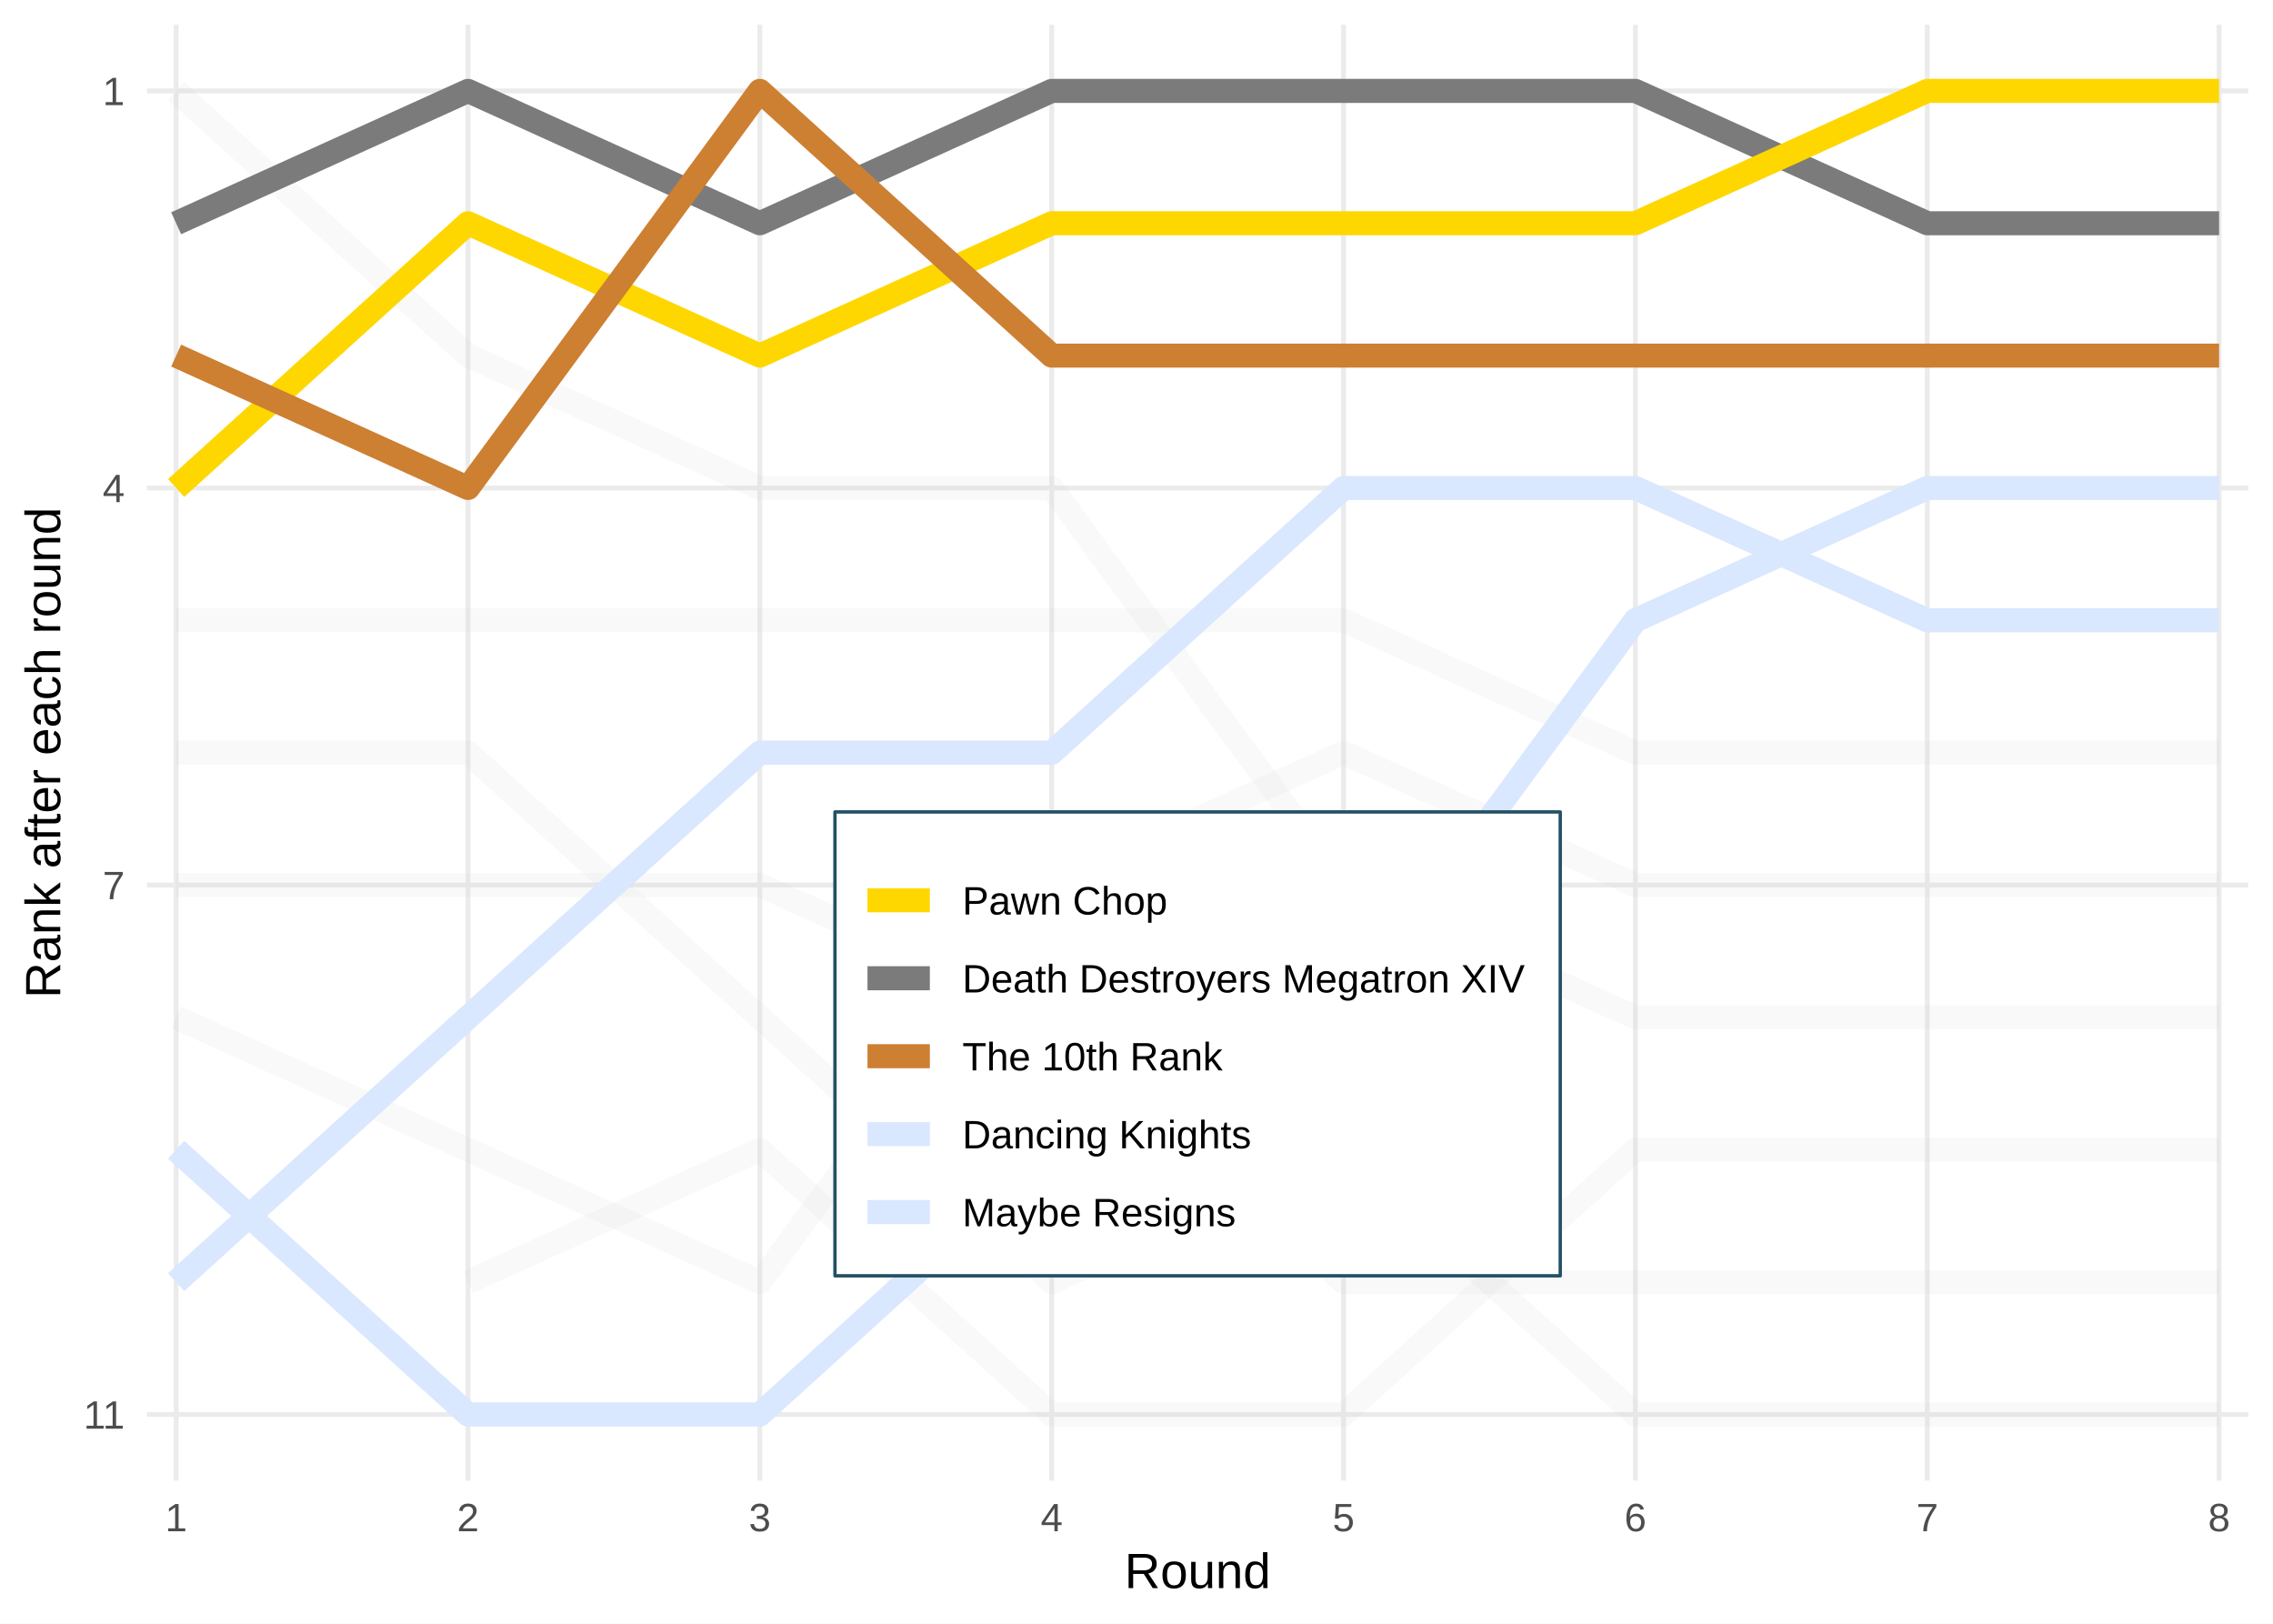
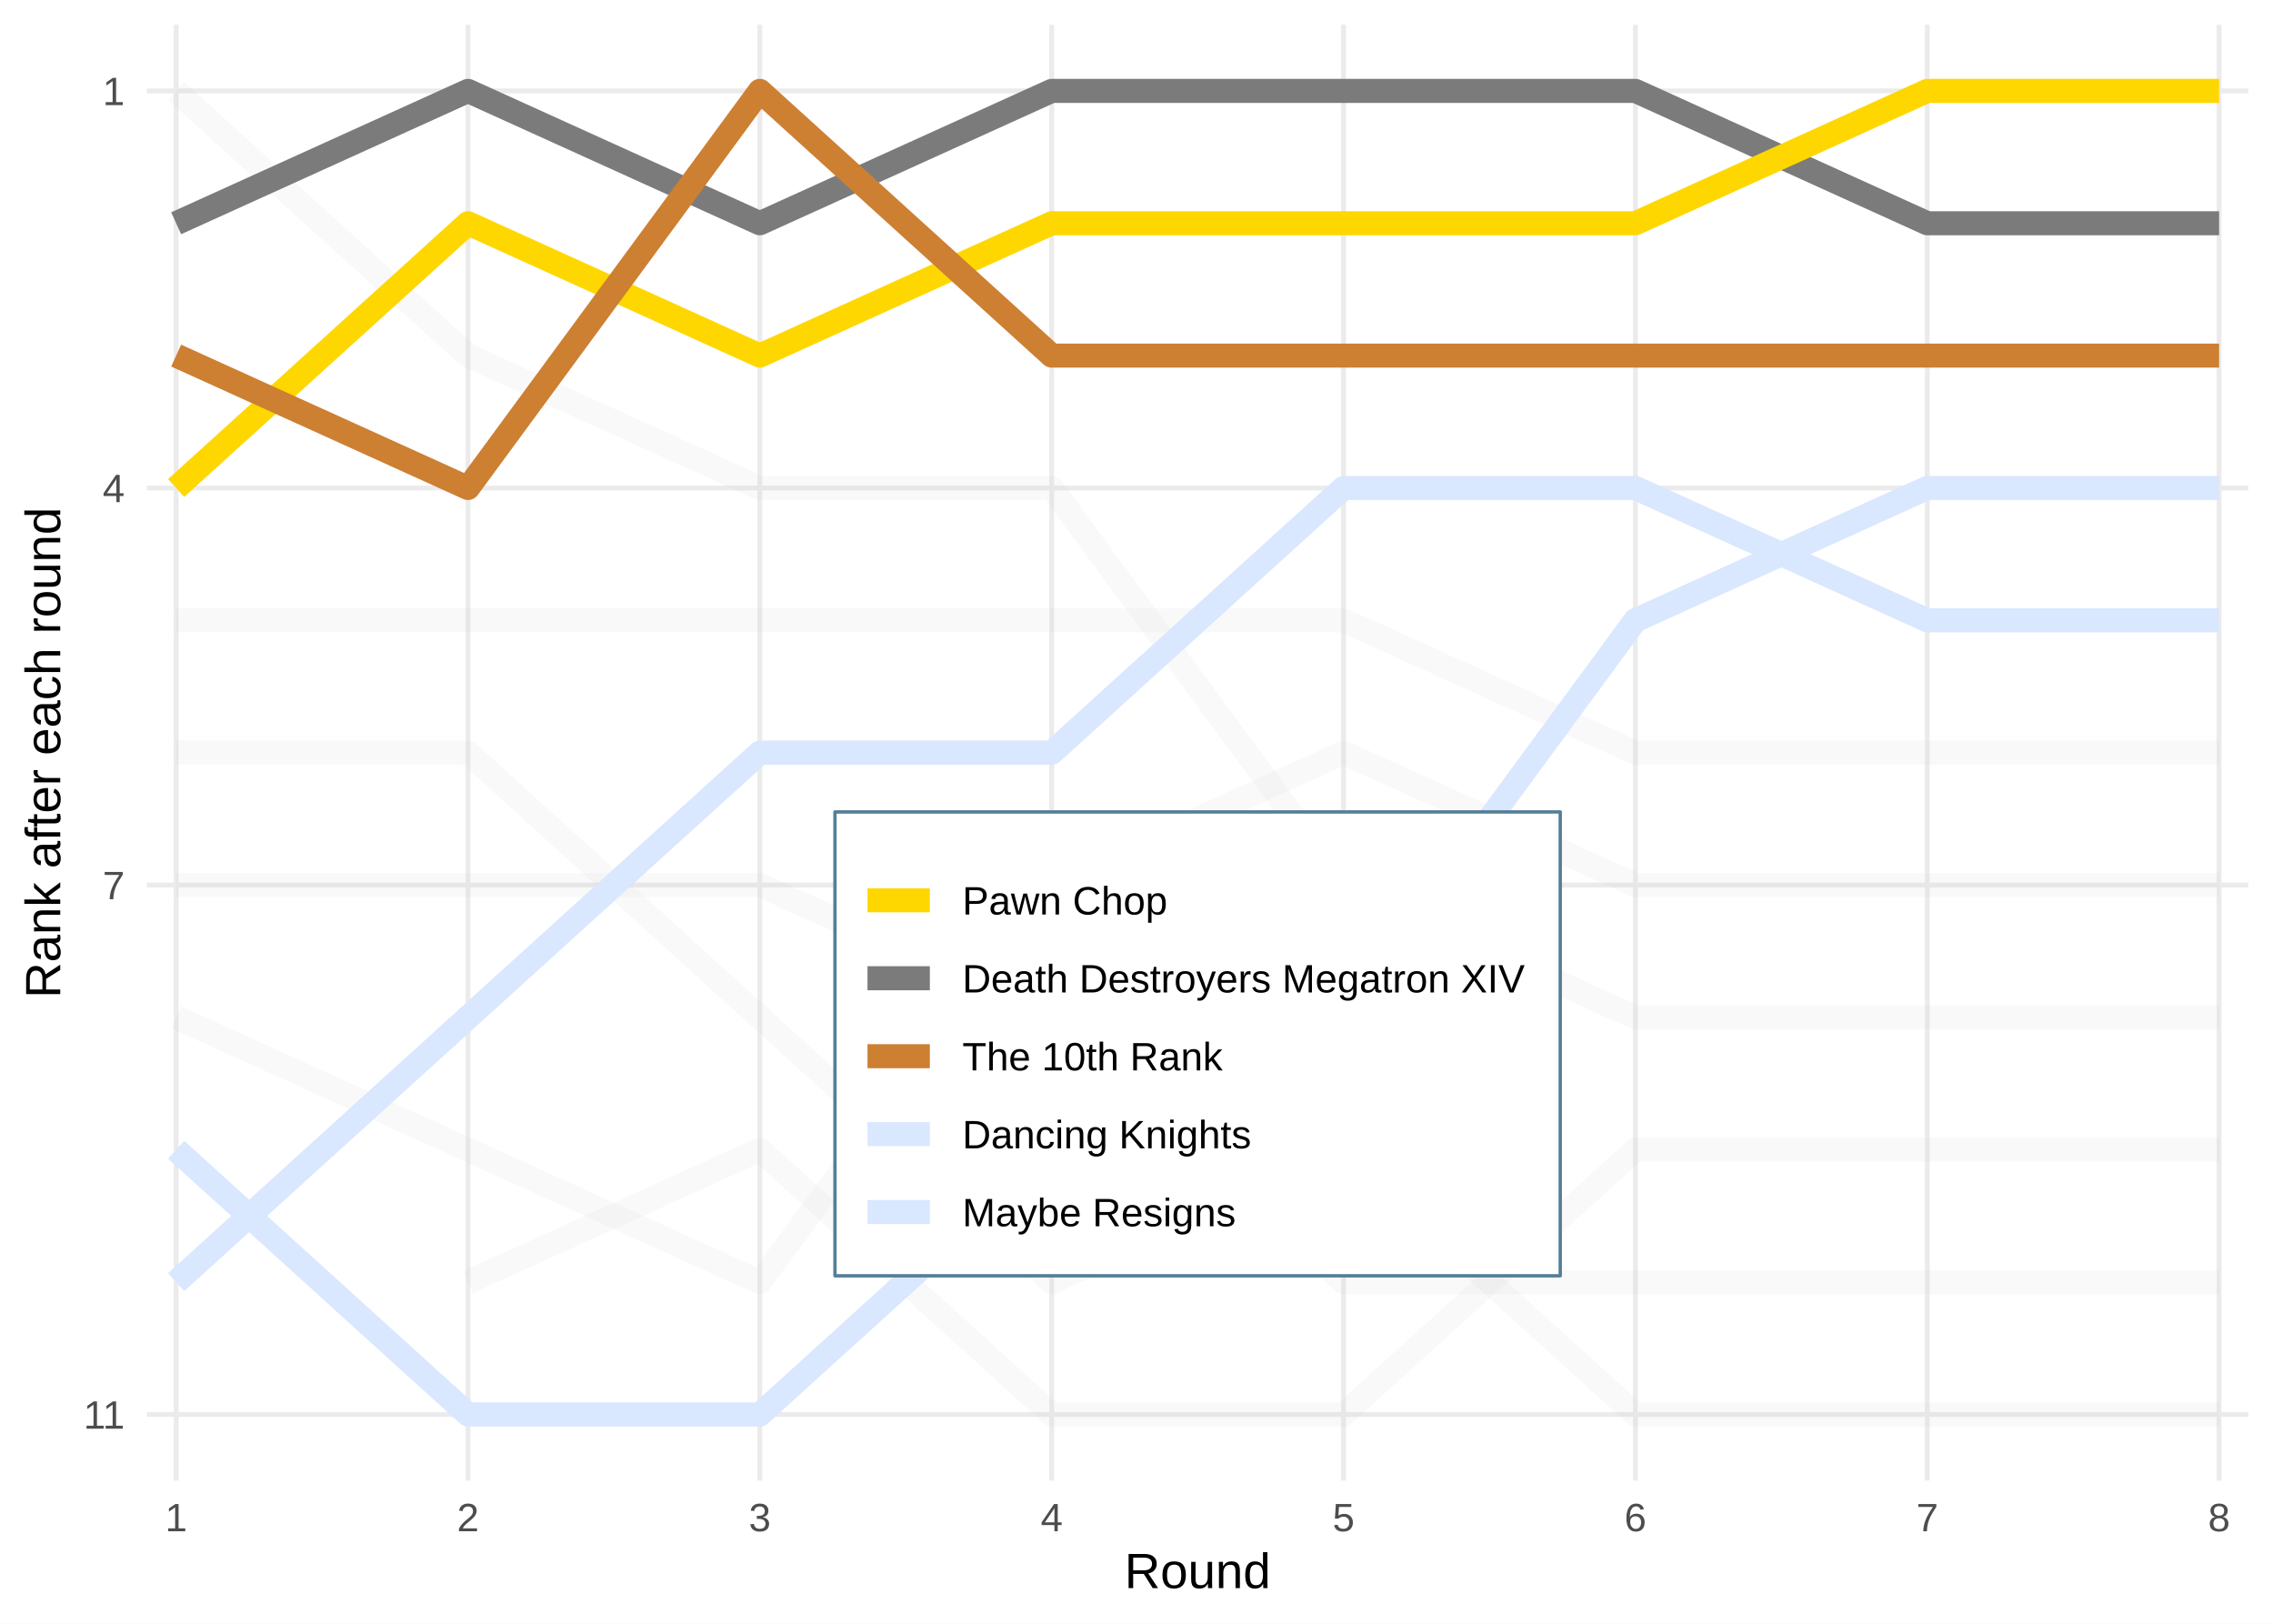
<svg xmlns="http://www.w3.org/2000/svg" class="svglite" width="504.00pt" height="360.00pt" viewBox="0 0 504.00 360.00">
  <defs>
    <style type="text/css">
    .svglite line, .svglite polyline, .svglite polygon, .svglite path, .svglite rect, .svglite circle {
      fill: none;
      stroke: #000000;
      stroke-linecap: round;
      stroke-linejoin: round;
      stroke-miterlimit: 10.00;
    }
  </style>
  </defs>
  <rect width="100%" height="100%" style="stroke: none; fill: #FFFFFF;" />
  <defs>
    <clipPath id="cpMC4wMHw1MDQuMDB8MC4wMHwzNjAuMDA=">
      <rect x="0.00" y="0.00" width="504.00" height="360.00" />
    </clipPath>
  </defs>
  <g clip-path="url(#cpMC4wMHw1MDQuMDB8MC4wMHwzNjAuMDA=)">
</g>
  <defs>
    <clipPath id="cpMzIuNTh8NDk4LjUyfDUuNDh8MzI4LjI3">
      <rect x="32.58" y="5.48" width="465.94" height="322.79" />
    </clipPath>
  </defs>
  <g clip-path="url(#cpMzIuNTh8NDk4LjUyfDUuNDh8MzI4LjI3)">
    <polyline points="32.58,313.60 498.52,313.60 " style="stroke-width: 1.07; stroke: #EBEBEB; stroke-linecap: butt;" />
    <polyline points="32.58,196.22 498.52,196.22 " style="stroke-width: 1.07; stroke: #EBEBEB; stroke-linecap: butt;" />
    <polyline points="32.58,108.19 498.52,108.19 " style="stroke-width: 1.07; stroke: #EBEBEB; stroke-linecap: butt;" />
    <polyline points="32.58,20.15 498.52,20.15 " style="stroke-width: 1.07; stroke: #EBEBEB; stroke-linecap: butt;" />
    <polyline points="39.06,328.27 39.06,5.48 " style="stroke-width: 1.07; stroke: #EBEBEB; stroke-linecap: butt;" />
    <polyline points="103.77,328.27 103.77,5.48 " style="stroke-width: 1.07; stroke: #EBEBEB; stroke-linecap: butt;" />
    <polyline points="168.48,328.27 168.48,5.48 " style="stroke-width: 1.07; stroke: #EBEBEB; stroke-linecap: butt;" />
    <polyline points="233.20,328.27 233.20,5.48 " style="stroke-width: 1.07; stroke: #EBEBEB; stroke-linecap: butt;" />
    <polyline points="297.91,328.27 297.91,5.48 " style="stroke-width: 1.07; stroke: #EBEBEB; stroke-linecap: butt;" />
    <polyline points="362.62,328.27 362.62,5.48 " style="stroke-width: 1.07; stroke: #EBEBEB; stroke-linecap: butt;" />
    <polyline points="427.34,328.27 427.34,5.48 " style="stroke-width: 1.07; stroke: #EBEBEB; stroke-linecap: butt;" />
    <polyline points="492.05,328.27 492.05,5.48 " style="stroke-width: 1.07; stroke: #EBEBEB; stroke-linecap: butt;" />
    <polyline points="39.06,20.15 103.77,78.84 168.48,108.19 233.20,108.19 297.91,196.22 362.62,225.57 427.34,225.57 492.05,225.57 " style="stroke-width: 5.33; stroke: #BEBEBE; stroke-opacity: 0.10; stroke-linecap: butt;" />
    <polyline points="39.06,225.57 103.77,254.91 168.48,284.26 233.20,196.22 297.91,166.88 362.62,196.22 427.34,196.22 492.05,196.22 " style="stroke-width: 5.33; stroke: #BEBEBE; stroke-opacity: 0.10; stroke-linecap: butt;" />
    <polyline points="39.06,254.91 103.77,313.60 168.48,313.60 233.20,254.91 297.91,225.57 362.62,137.53 427.34,108.19 492.05,108.19 " style="stroke-width: 5.33; stroke: #BEBEBE; stroke-opacity: 0.10; stroke-linecap: butt;" />
    <polyline points="39.06,49.50 103.77,20.15 168.48,49.50 233.20,20.15 297.91,20.15 362.62,20.15 427.34,49.50 492.05,49.50 " style="stroke-width: 5.33; stroke: #BEBEBE; stroke-opacity: 0.10; stroke-linecap: butt;" />
    <polyline points="39.06,166.88 103.77,166.88 168.48,225.57 233.20,284.26 297.91,254.91 362.62,313.60 427.34,313.60 492.05,313.60 " style="stroke-width: 5.33; stroke: #BEBEBE; stroke-opacity: 0.10; stroke-linecap: butt;" />
    <polyline points="39.06,284.26 103.77,225.57 168.48,166.88 233.20,166.88 297.91,108.19 362.62,108.19 427.34,137.53 492.05,137.53 " style="stroke-width: 5.33; stroke: #BEBEBE; stroke-opacity: 0.10; stroke-linecap: butt;" />
    <polyline points="39.06,108.19 103.77,49.50 168.48,78.84 233.20,49.50 297.91,49.50 362.62,49.50 427.34,20.15 492.05,20.15 " style="stroke-width: 5.33; stroke: #BEBEBE; stroke-opacity: 0.10; stroke-linecap: butt;" />
    <polyline points="39.06,137.53 103.77,137.53 168.48,137.53 233.20,137.53 297.91,137.53 362.62,166.88 427.34,166.88 492.05,166.88 " style="stroke-width: 5.33; stroke: #BEBEBE; stroke-opacity: 0.10; stroke-linecap: butt;" />
    <polyline points="39.06,78.84 103.77,108.19 168.48,20.15 233.20,78.84 297.91,78.84 362.62,78.84 427.34,78.84 492.05,78.84 " style="stroke-width: 5.33; stroke: #BEBEBE; stroke-opacity: 0.10; stroke-linecap: butt;" />
    <polyline points="103.77,284.26 168.48,254.91 233.20,313.60 297.91,313.60 362.62,254.91 427.34,254.91 492.05,254.91 " style="stroke-width: 5.33; stroke: #BEBEBE; stroke-opacity: 0.10; stroke-linecap: butt;" />
    <polyline points="39.06,196.22 103.77,196.22 168.48,196.22 233.20,225.57 297.91,284.26 362.62,284.26 427.34,284.26 492.05,284.26 " style="stroke-width: 5.33; stroke: #BEBEBE; stroke-opacity: 0.10; stroke-linecap: butt;" />
    <polyline points="39.06,254.91 103.77,313.60 168.48,313.60 233.20,254.91 297.91,225.57 362.62,137.53 427.34,108.19 492.05,108.19 " style="stroke-width: 5.33; stroke: #D9E7FF; stroke-linecap: butt;" />
    <polyline points="39.06,49.50 103.77,20.15 168.48,49.50 233.20,20.15 297.91,20.15 362.62,20.15 427.34,49.50 492.05,49.50 " style="stroke-width: 5.33; stroke: #7B7B7B; stroke-linecap: butt;" />
    <polyline points="39.06,284.26 103.77,225.57 168.48,166.88 233.20,166.88 297.91,108.19 362.62,108.19 427.34,137.53 492.05,137.53 " style="stroke-width: 5.33; stroke: #D9E7FF; stroke-linecap: butt;" />
    <polyline points="39.06,108.19 103.77,49.50 168.48,78.84 233.20,49.50 297.91,49.50 362.62,49.50 427.34,20.15 492.05,20.15 " style="stroke-width: 5.33; stroke: #FFD700; stroke-linecap: butt;" />
    <polyline points="39.06,78.84 103.77,108.19 168.48,20.15 233.20,78.84 297.91,78.84 362.62,78.84 427.34,78.84 492.05,78.84 " style="stroke-width: 5.33; stroke: #CD7F32; stroke-linecap: butt;" />
  </g>
  <g clip-path="url(#cpMC4wMHw1MDQuMDB8MC4wMHwzNjAuMDA=)">
    <text x="27.65" y="316.75" text-anchor="end" style="font-size: 8.80px; fill: #4D4D4D; font-family: Arial;" textLength="9.14px" lengthAdjust="spacingAndGlyphs">11</text>
    <text x="27.65" y="199.37" text-anchor="end" style="font-size: 8.80px; fill: #4D4D4D; font-family: Arial;" textLength="4.90px" lengthAdjust="spacingAndGlyphs">7</text>
    <text x="27.65" y="111.34" text-anchor="end" style="font-size: 8.80px; fill: #4D4D4D; font-family: Arial;" textLength="4.90px" lengthAdjust="spacingAndGlyphs">4</text>
    <text x="27.65" y="23.30" text-anchor="end" style="font-size: 8.80px; fill: #4D4D4D; font-family: Arial;" textLength="4.90px" lengthAdjust="spacingAndGlyphs">1</text>
    <text x="39.06" y="339.50" text-anchor="middle" style="font-size: 8.80px; fill: #4D4D4D; font-family: Arial;" textLength="4.90px" lengthAdjust="spacingAndGlyphs">1</text>
    <text x="103.77" y="339.50" text-anchor="middle" style="font-size: 8.80px; fill: #4D4D4D; font-family: Arial;" textLength="4.90px" lengthAdjust="spacingAndGlyphs">2</text>
    <text x="168.48" y="339.50" text-anchor="middle" style="font-size: 8.80px; fill: #4D4D4D; font-family: Arial;" textLength="4.90px" lengthAdjust="spacingAndGlyphs">3</text>
    <text x="233.20" y="339.50" text-anchor="middle" style="font-size: 8.80px; fill: #4D4D4D; font-family: Arial;" textLength="4.90px" lengthAdjust="spacingAndGlyphs">4</text>
    <text x="297.91" y="339.50" text-anchor="middle" style="font-size: 8.80px; fill: #4D4D4D; font-family: Arial;" textLength="4.90px" lengthAdjust="spacingAndGlyphs">5</text>
    <text x="362.62" y="339.50" text-anchor="middle" style="font-size: 8.80px; fill: #4D4D4D; font-family: Arial;" textLength="4.90px" lengthAdjust="spacingAndGlyphs">6</text>
    <text x="427.34" y="339.50" text-anchor="middle" style="font-size: 8.80px; fill: #4D4D4D; font-family: Arial;" textLength="4.90px" lengthAdjust="spacingAndGlyphs">7</text>
    <text x="492.05" y="339.50" text-anchor="middle" style="font-size: 8.80px; fill: #4D4D4D; font-family: Arial;" textLength="4.90px" lengthAdjust="spacingAndGlyphs">8</text>
    <text x="265.55" y="352.10" text-anchor="middle" style="font-size: 11.00px; font-family: Arial;" textLength="32.42px" lengthAdjust="spacingAndGlyphs">Round</text>
    <text transform="translate(13.36,166.88) rotate(-90)" text-anchor="middle" style="font-size: 11.00px; font-family: Arial;" textLength="108.89px" lengthAdjust="spacingAndGlyphs">Rank after each round</text>
-     <rect x="185.14" y="180.02" width="160.82" height="102.84" style="stroke-width: 0.75; stroke: #245164; fill: #FFFFFF;" />
+     <rect x="185.14" y="180.02" width="160.82" height="102.84" style="stroke-width: 0.75; stroke: #557F97; fill: #FFFFFF;" />
    <line x1="192.35" y1="199.61" x2="206.18" y2="199.61" style="stroke-width: 5.33; stroke: #FFD700; stroke-linecap: butt;" />
    <line x1="192.35" y1="216.89" x2="206.18" y2="216.89" style="stroke-width: 5.33; stroke: #7B7B7B; stroke-linecap: butt;" />
    <line x1="192.35" y1="234.17" x2="206.18" y2="234.17" style="stroke-width: 5.33; stroke: #CD7F32; stroke-linecap: butt;" />
    <line x1="192.35" y1="251.45" x2="206.18" y2="251.45" style="stroke-width: 5.33; stroke: #D9E7FF; stroke-linecap: butt;" />
    <line x1="192.35" y1="268.73" x2="206.18" y2="268.73" style="stroke-width: 5.33; stroke: #D9E7FF; stroke-linecap: butt;" />
    <text x="213.38" y="202.76" style="font-size: 8.80px; font-family: Arial;" textLength="45.50px" lengthAdjust="spacingAndGlyphs">Pawn Chop</text>
    <text x="213.38" y="220.04" style="font-size: 8.80px; font-family: Arial;" textLength="124.75px" lengthAdjust="spacingAndGlyphs">Death Destroyers Megatron XIV</text>
    <text x="213.38" y="237.32" style="font-size: 8.80px; font-family: Arial;" textLength="57.74px" lengthAdjust="spacingAndGlyphs">The 10th Rank</text>
    <text x="213.38" y="254.60" style="font-size: 8.80px; font-family: Arial;" textLength="64.09px" lengthAdjust="spacingAndGlyphs">Dancing Knights</text>
    <text x="213.38" y="271.88" style="font-size: 8.80px; font-family: Arial;" textLength="60.65px" lengthAdjust="spacingAndGlyphs">Maybe Resigns</text>
  </g>
</svg>
